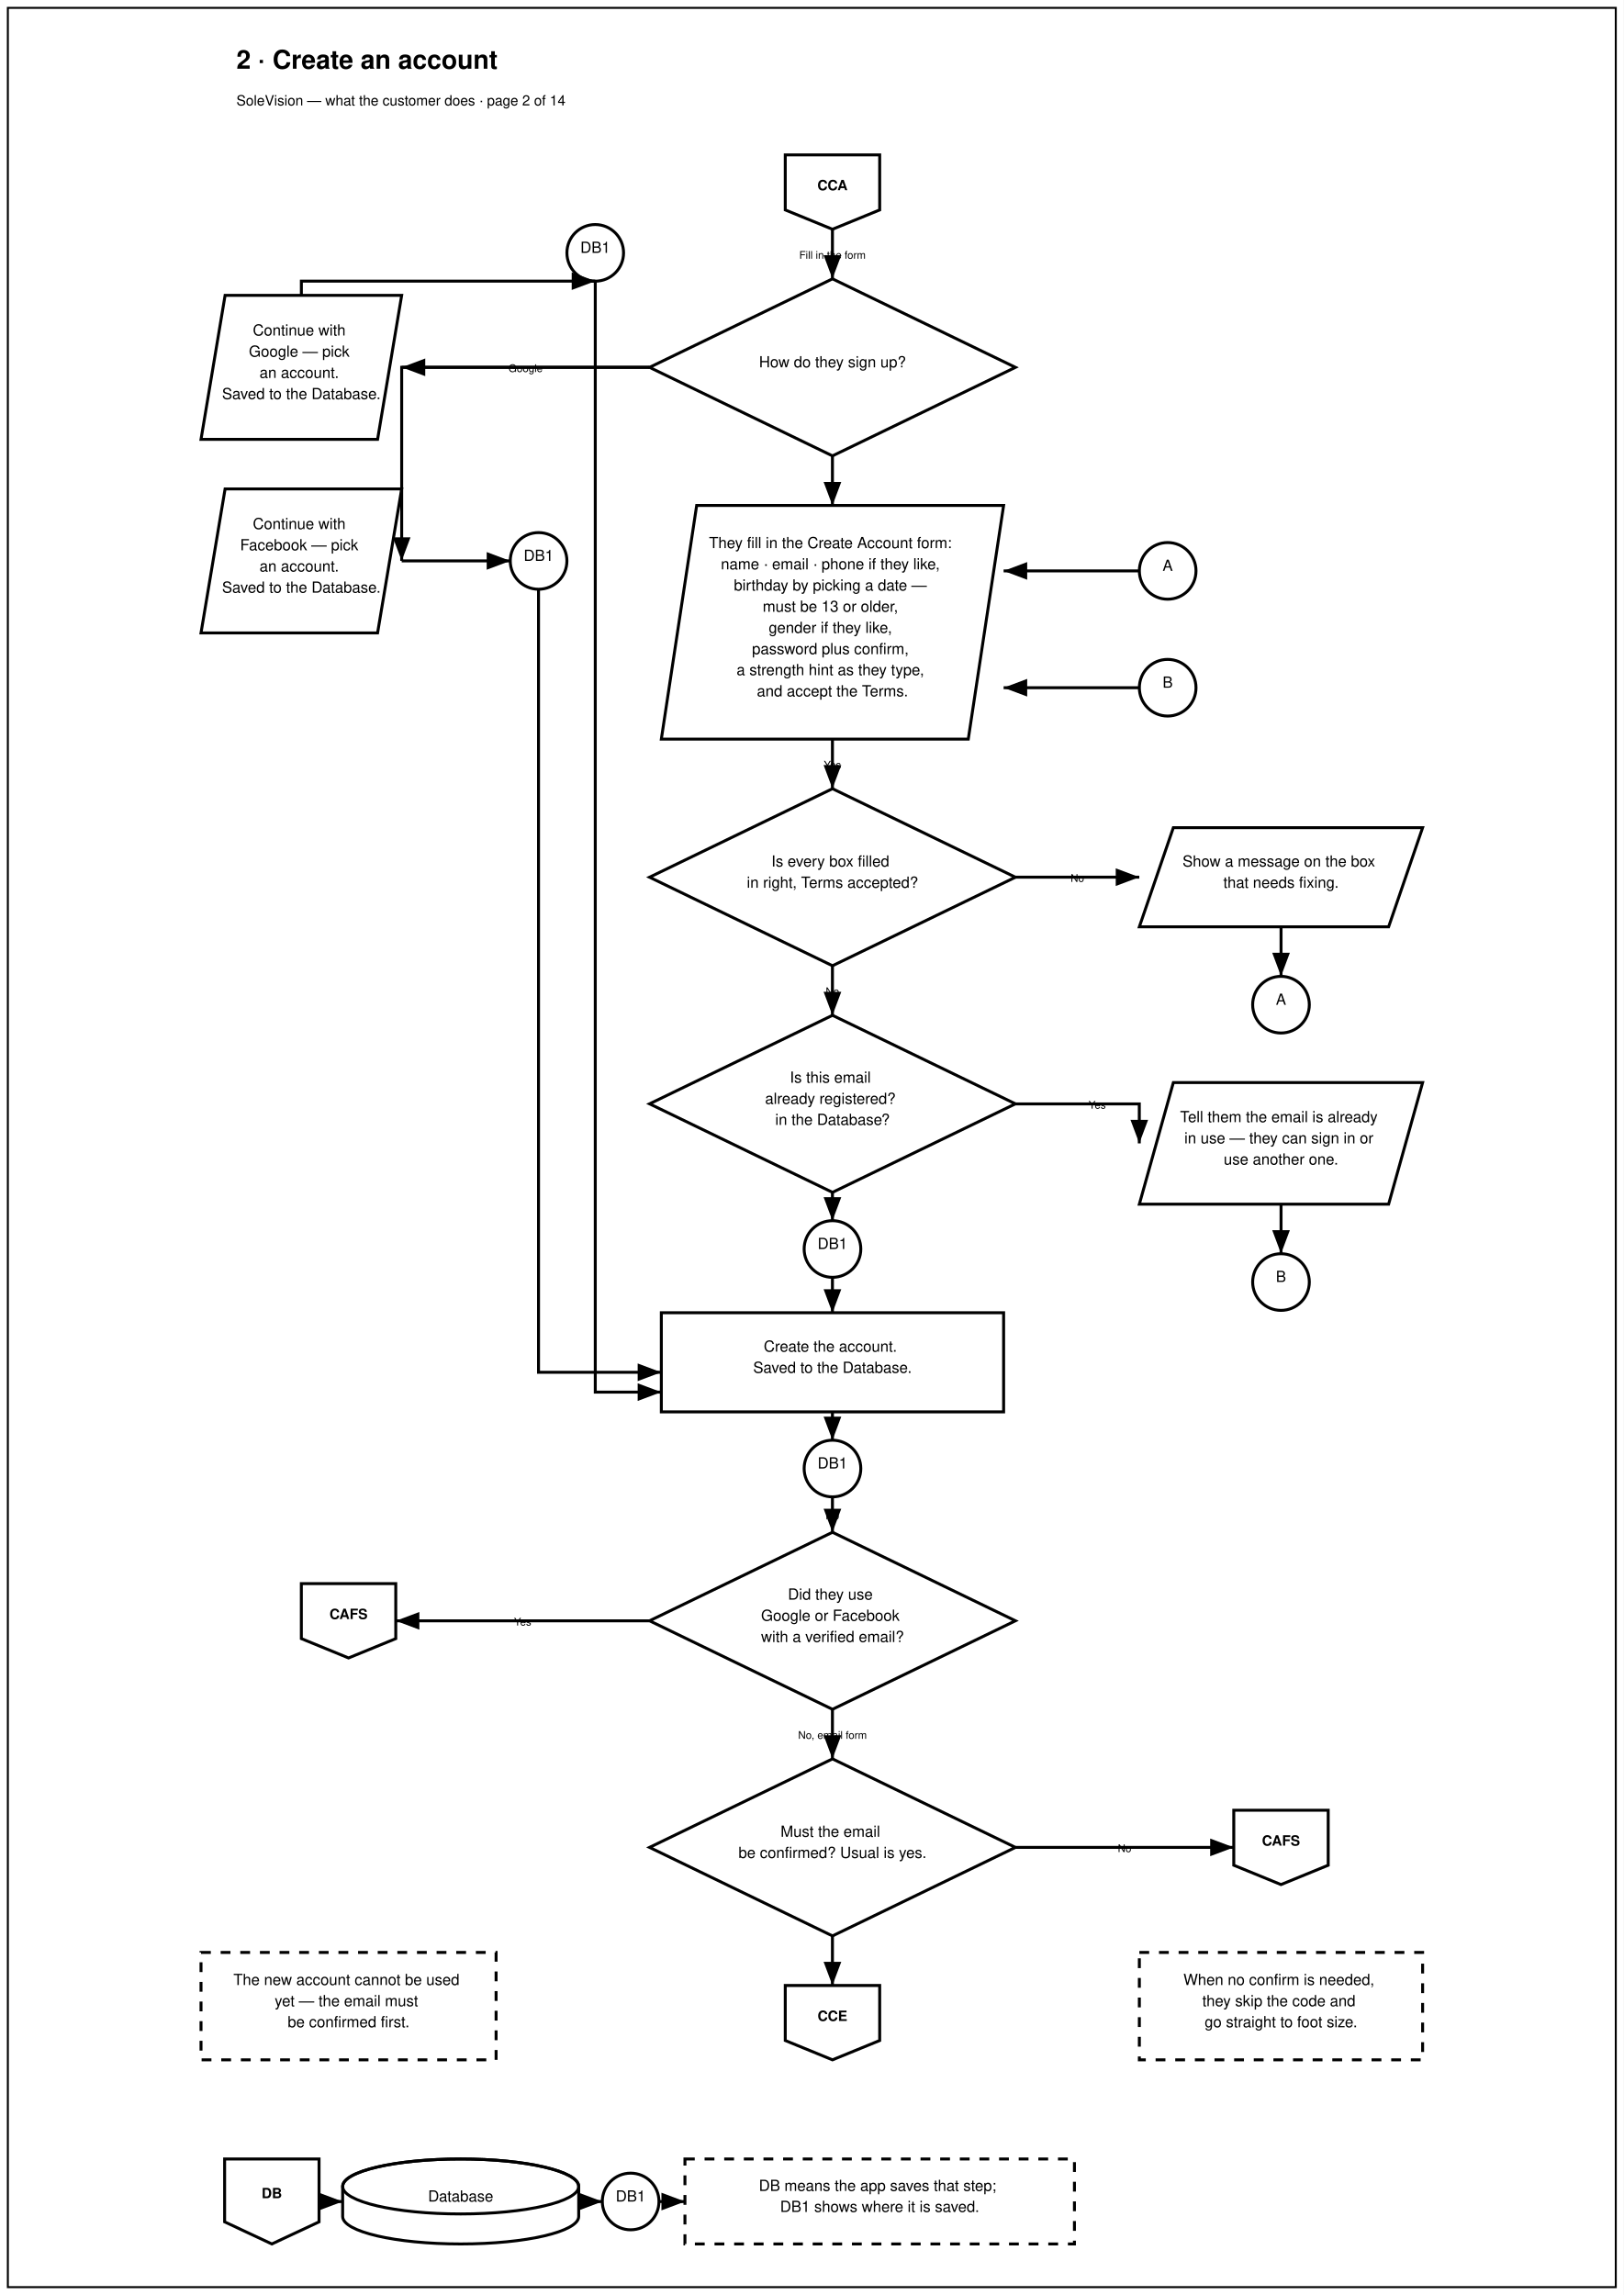
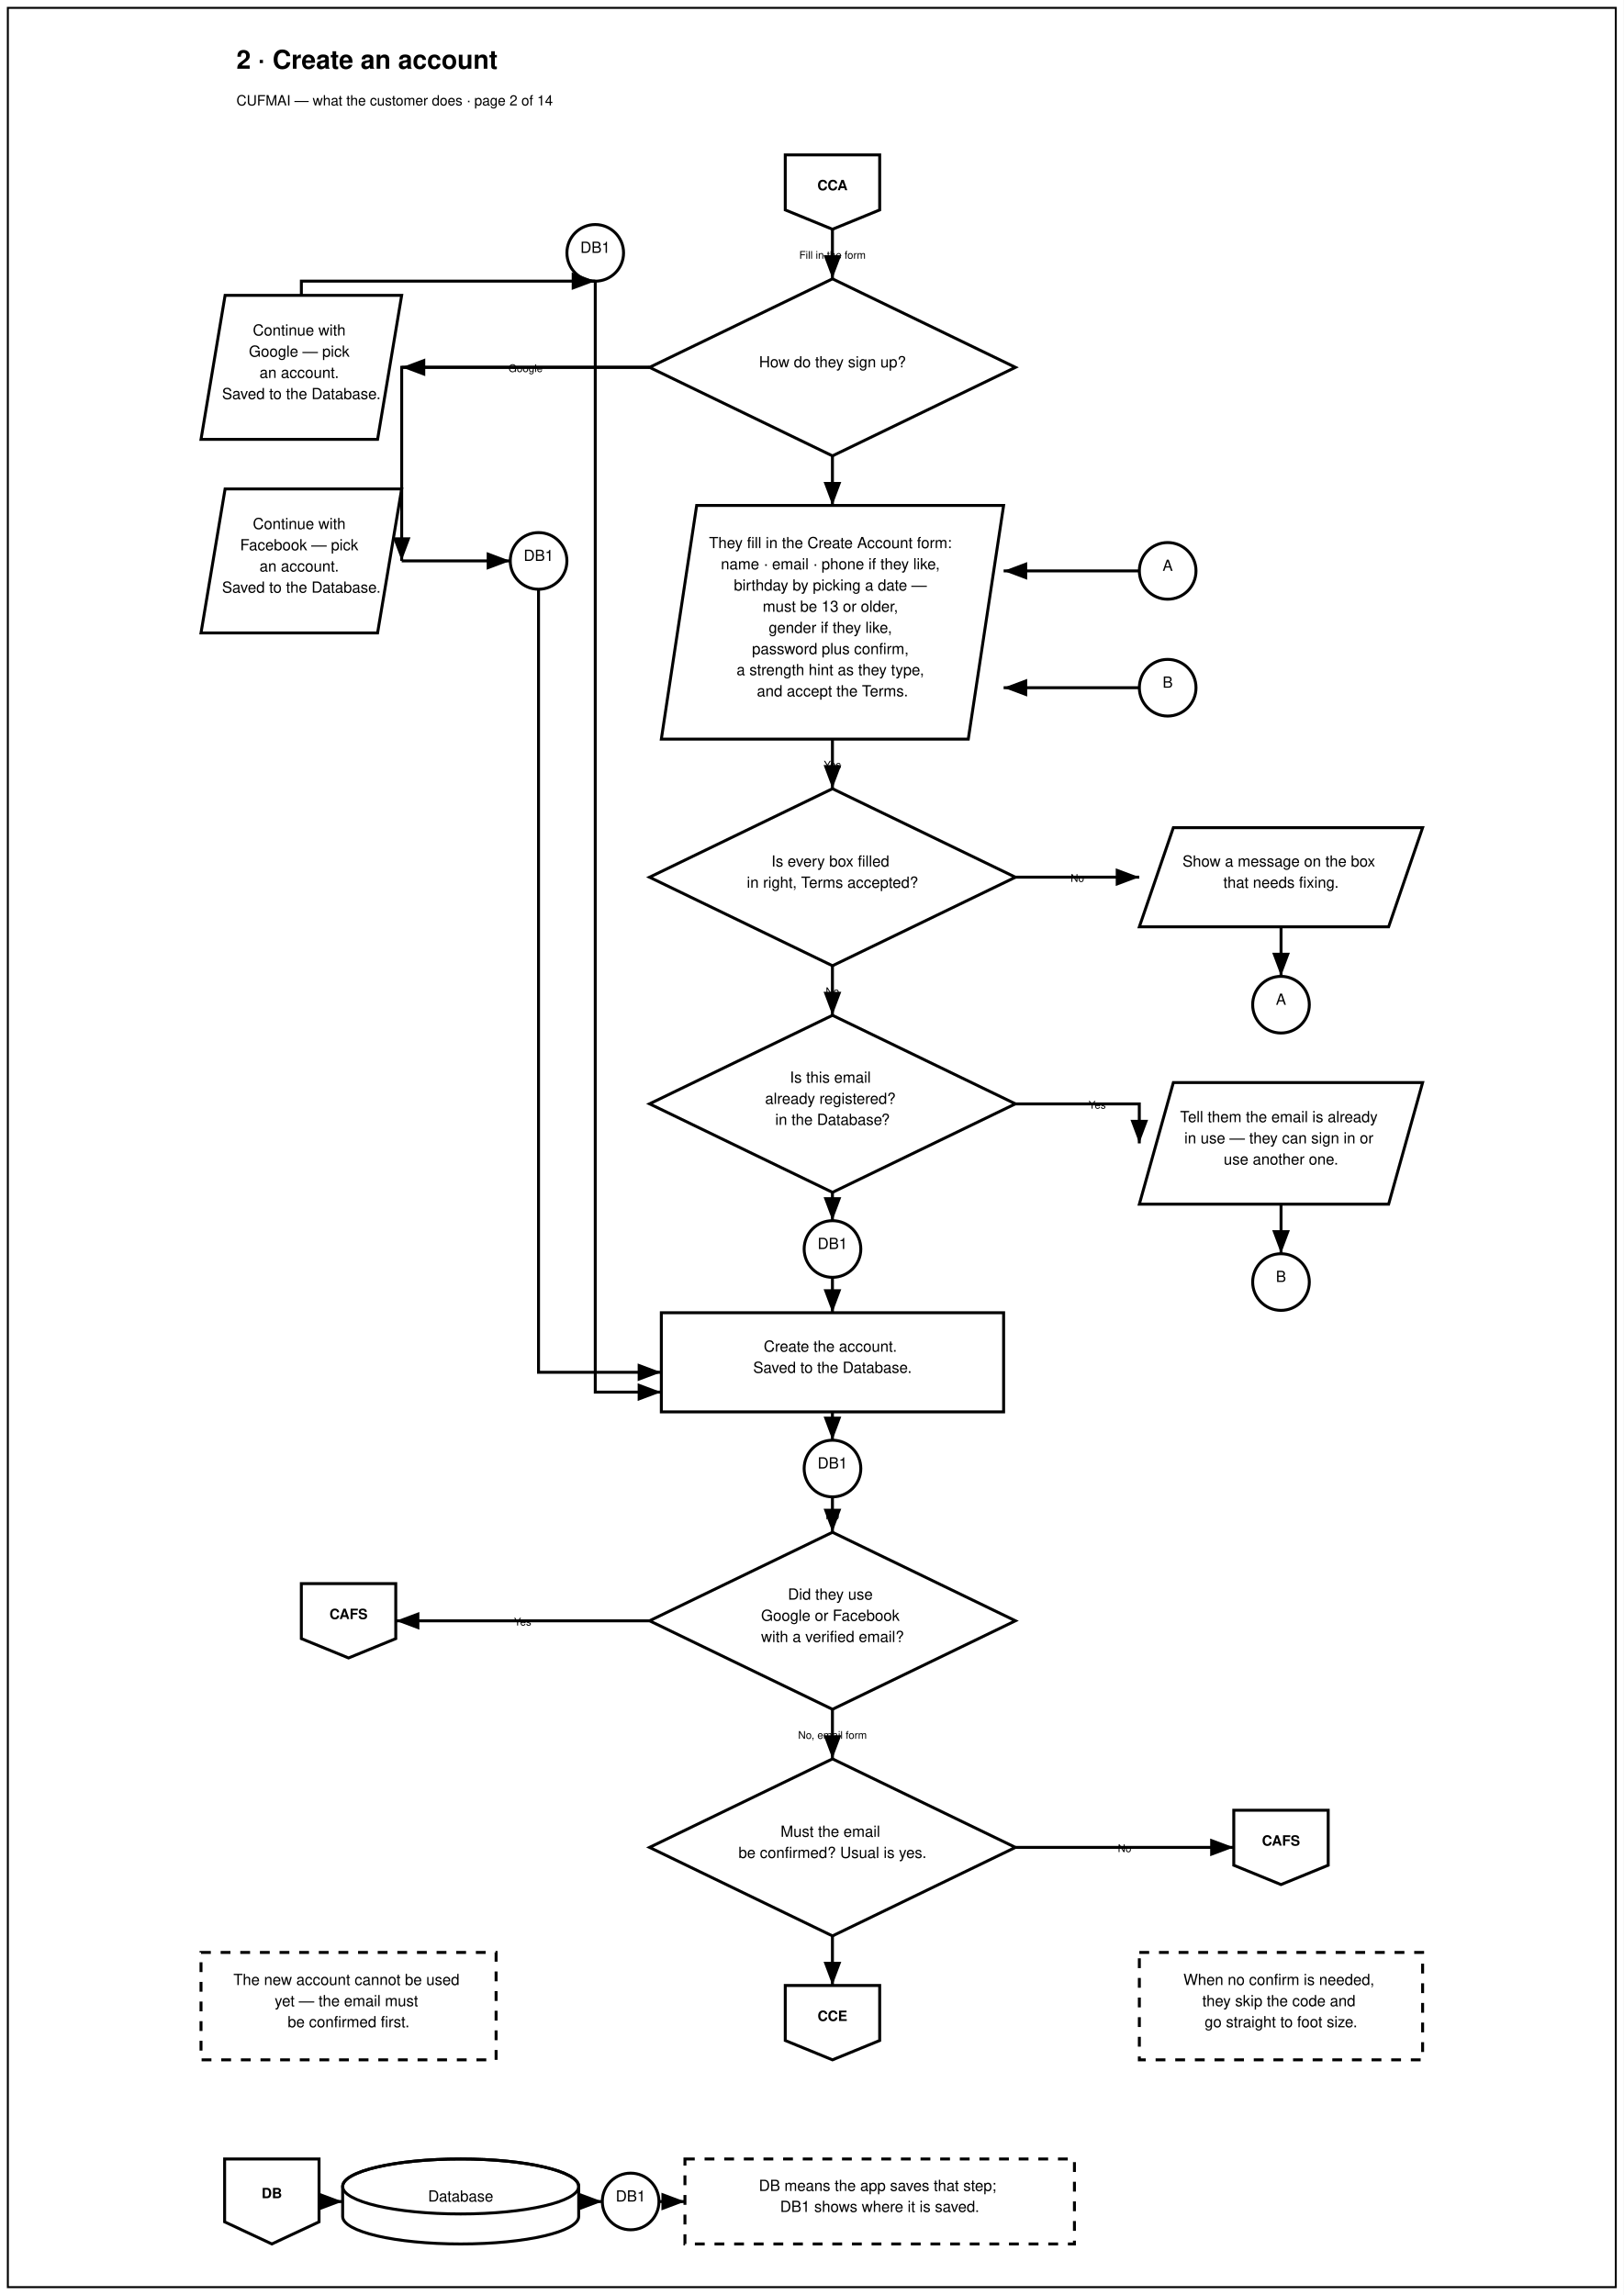
<svg xmlns="http://www.w3.org/2000/svg" width="827" height="1169" viewBox="0 0 827 1169">
  <rect x="0" y="0" width="827" height="1169" fill="#FFFFFF" />
  <defs>
    <marker id="arrow" markerWidth="10" markerHeight="10" refX="8" refY="3" orient="auto" markerUnits="strokeWidth">
      <path d="M0,0 L8,3 L0,6 z" fill="#000000" />
    </marker>
  </defs>
  <rect x="4" y="4" width="819" height="1161" fill="none" stroke="#000000" stroke-width="1" />
  <text font-family="Helvetica, Arial, sans-serif" font-size="13.226" font-weight="bold" fill="#000000" text-anchor="start">
    <tspan x="120.423" y="35.0">2 · Create an account</tspan>
  </text>
  <text font-family="Helvetica, Arial, sans-serif" font-size="7.214" fill="#000000" text-anchor="start">
-     <tspan x="120.423" y="53.7">SoleVision — what the customer does · page 2 of 14</tspan>
+     <tspan x="120.423" y="53.7">CUFMAI — what the customer does · page 2 of 14</tspan>
  </text>
  <polyline points="424.0,116.8 424.0,142.0" fill="none" stroke="#000000" stroke-width="1.5" marker-end="url(#arrow)" />
  <polyline points="330.8,187.1 204.6,187.1" fill="none" stroke="#000000" stroke-width="1.5" marker-end="url(#arrow)" />
  <polyline points="153.5,150.4 153.5,143.2 303.2,143.2" fill="none" stroke="#000000" stroke-width="1.5" marker-end="url(#arrow)" />
  <polyline points="330.8,187.1 204.6,187.1 204.6,285.7" fill="none" stroke="#000000" stroke-width="1.5" marker-end="url(#arrow)" />
  <polyline points="204.6,285.7 259.9,285.7 259.9,285.7" fill="none" stroke="#000000" stroke-width="1.5" marker-end="url(#arrow)" />
  <polyline points="424.0,232.2 424.0,257.5" fill="none" stroke="#000000" stroke-width="1.5" marker-end="url(#arrow)" />
  <polyline points="424.0,376.5 424.0,401.7" fill="none" stroke="#000000" stroke-width="1.5" marker-end="url(#arrow)" />
  <polyline points="517.2,446.8 580.3,446.8" fill="none" stroke="#000000" stroke-width="1.5" marker-end="url(#arrow)" />
  <polyline points="652.5,472.1 652.5,497.3" fill="none" stroke="#000000" stroke-width="1.5" marker-end="url(#arrow)" />
  <polyline points="424.0,491.9 424.0,517.2" fill="none" stroke="#000000" stroke-width="1.5" marker-end="url(#arrow)" />
  <polyline points="424.0,607.3 424.0,621.8 424.0,621.8" fill="none" stroke="#000000" stroke-width="1.5" marker-end="url(#arrow)" />
  <polyline points="517.2,562.3 580.3,562.3 580.3,582.4" fill="none" stroke="#000000" stroke-width="1.5" marker-end="url(#arrow)" />
  <polyline points="652.5,613.4 652.5,638.6" fill="none" stroke="#000000" stroke-width="1.5" marker-end="url(#arrow)" />
  <polyline points="424.0,650.6 424.0,668.7 424.0,668.7" fill="none" stroke="#000000" stroke-width="1.5" marker-end="url(#arrow)" />
  <polyline points="424.0,719.2 424.0,733.6 424.0,733.6" fill="none" stroke="#000000" stroke-width="1.5" marker-end="url(#arrow)" />
  <polyline points="424.0,762.5 424.0,780.5 424.0,780.5" fill="none" stroke="#000000" stroke-width="1.5" marker-end="url(#arrow)" />
  <polyline points="330.8,825.6 201.6,825.6" fill="none" stroke="#000000" stroke-width="1.5" marker-end="url(#arrow)" />
  <polyline points="424.0,870.7 424.0,895.9" fill="none" stroke="#000000" stroke-width="1.5" marker-end="url(#arrow)" />
  <polyline points="517.2,941.0 628.4,941.0 628.4,941.0" fill="none" stroke="#000000" stroke-width="1.5" marker-end="url(#arrow)" />
  <polyline points="424.0,986.1 424.0,1011.3" fill="none" stroke="#000000" stroke-width="1.5" marker-end="url(#arrow)" />
  <polyline points="162.5,1121.4 174.5,1121.4" fill="none" stroke="#000000" stroke-width="1.5" marker-end="url(#arrow)" />
  <polyline points="294.8,1121.4 306.8,1121.4" fill="none" stroke="#000000" stroke-width="1.5" marker-end="url(#arrow)" />
  <polyline points="335.6,1121.4 348.9,1121.4" fill="none" stroke="#000000" stroke-width="1.5" marker-end="url(#arrow)" />
  <polyline points="580.3,290.8 511.2,290.8" fill="none" stroke="#000000" stroke-width="1.5" marker-end="url(#arrow)" />
  <polyline points="580.3,350.3 511.2,350.3 511.2,350.3" fill="none" stroke="#000000" stroke-width="1.5" marker-end="url(#arrow)" />
  <polyline points="303.2,143.2 303.2,709.1 336.8,709.1" fill="none" stroke="#000000" stroke-width="1.5" marker-end="url(#arrow)" />
  <polyline points="274.3,300.1 274.3,699.0 336.8,699.0" fill="none" stroke="#000000" stroke-width="1.5" marker-end="url(#arrow)" />
  <text font-family="Helvetica, Arial, sans-serif" font-size="5.411" fill="#000000" text-anchor="middle">
    <tspan x="424.021" y="131.8">Fill in the form</tspan>
  </text>
  <text font-family="Helvetica, Arial, sans-serif" font-size="5.411" fill="#000000" text-anchor="middle">
    <tspan x="267.713" y="189.5">Google</tspan>
  </text>
  <text font-family="Helvetica, Arial, sans-serif" font-size="5.411" fill="#000000" text-anchor="middle">
    <tspan x="424.021" y="391.5">Yes</tspan>
  </text>
  <text font-family="Helvetica, Arial, sans-serif" font-size="5.411" fill="#000000" text-anchor="middle">
    <tspan x="548.766" y="449.2">No</tspan>
  </text>
  <text font-family="Helvetica, Arial, sans-serif" font-size="5.411" fill="#000000" text-anchor="middle">
    <tspan x="424.021" y="506.9">No</tspan>
  </text>
  <text font-family="Helvetica, Arial, sans-serif" font-size="5.411" fill="#000000" text-anchor="middle">
    <tspan x="558.836" y="564.7">Yes</tspan>
  </text>
  <text font-family="Helvetica, Arial, sans-serif" font-size="5.411" fill="#000000" text-anchor="middle">
    <tspan x="424.021" y="773.9">No</tspan>
  </text>
  <text font-family="Helvetica, Arial, sans-serif" font-size="5.411" fill="#000000" text-anchor="middle">
    <tspan x="266.21" y="828.0">Yes</tspan>
  </text>
  <text font-family="Helvetica, Arial, sans-serif" font-size="5.411" fill="#000000" text-anchor="middle">
    <tspan x="424.021" y="885.7">No, email form</tspan>
  </text>
  <text font-family="Helvetica, Arial, sans-serif" font-size="5.411" fill="#000000" text-anchor="middle">
    <tspan x="572.814" y="943.4">No</tspan>
  </text>
  <polygon points="399.973,78.904 448.068,78.904 448.068,106.931 424.021,116.779 399.973,106.931" fill="none" stroke="#000000" stroke-width="1.5" />
  <text font-family="Helvetica, Arial, sans-serif" font-size="7.214" font-weight="bold" fill="#000000" text-anchor="middle">
    <tspan x="424.021" y="96.9">CCA</tspan>
  </text>
  <polygon points="424.021,142.029 517.204,187.117 424.021,232.206 330.837,187.117" fill="none" stroke="#000000" stroke-width="1.5" />
  <text font-family="Helvetica, Arial, sans-serif" font-size="7.815" fill="#000000" text-anchor="middle">
    <tspan x="424.021" y="187.1">How do they sign up?</tspan>
  </text>
  <polygon points="114.651,150.445 204.589,150.445 192.324,223.79 102.387,223.79" fill="none" stroke="#000000" stroke-width="1.5" />
  <text font-family="Helvetica, Arial, sans-serif" font-size="7.815" fill="#000000" text-anchor="middle">
    <tspan x="153.488" y="170.9">Continue with</tspan>
    <tspan x="153.488" y="181.7">Google — pick</tspan>
    <tspan x="153.488" y="192.5">an account.</tspan>
    <tspan x="153.488" y="203.3">Saved to the Database.</tspan>
  </text>
  <circle cx="303.183" cy="128.802" r="14.428" fill="none" stroke="#000000" stroke-width="1.5" />
  <text font-family="Helvetica, Arial, sans-serif" font-size="7.815" fill="#000000" text-anchor="middle">
    <tspan x="303.183" y="128.8">DB1</tspan>
  </text>
  <polygon points="114.651,249.039 204.589,249.039 192.324,322.384 102.387,322.384" fill="none" stroke="#000000" stroke-width="1.5" />
  <text font-family="Helvetica, Arial, sans-serif" font-size="7.815" fill="#000000" text-anchor="middle">
    <tspan x="153.488" y="269.5">Continue with</tspan>
    <tspan x="153.488" y="280.3">Facebook — pick</tspan>
    <tspan x="153.488" y="291.1">an account.</tspan>
    <tspan x="153.488" y="301.9">Saved to the Database.</tspan>
  </text>
  <circle cx="274.326" cy="285.712" r="14.428" fill="none" stroke="#000000" stroke-width="1.5" />
  <text font-family="Helvetica, Arial, sans-serif" font-size="7.815" fill="#000000" text-anchor="middle">
    <tspan x="274.326" y="285.7">DB1</tspan>
  </text>
  <polygon points="354.849,257.456 511.192,257.456 493.192,376.49 336.849,376.49" fill="none" stroke="#000000" stroke-width="1.5" />
  <text font-family="Helvetica, Arial, sans-serif" font-size="7.815" fill="#000000" text-anchor="middle">
    <tspan x="424.021" y="279.2">They fill in the Create Account form:</tspan>
    <tspan x="424.021" y="290.0">name · email · phone if they like,</tspan>
    <tspan x="424.021" y="300.8">birthday by picking a date —</tspan>
    <tspan x="424.021" y="311.6">must be 13 or older,</tspan>
    <tspan x="424.021" y="322.4">gender if they like,</tspan>
    <tspan x="424.021" y="333.2">password plus confirm,</tspan>
    <tspan x="424.021" y="343.9">a strength hint as they type,</tspan>
    <tspan x="424.021" y="354.7">and accept the Terms.</tspan>
  </text>
  <polygon points="424.021,401.74 517.204,446.829 424.021,491.918 330.837,446.829" fill="none" stroke="#000000" stroke-width="1.5" />
  <text font-family="Helvetica, Arial, sans-serif" font-size="7.815" fill="#000000" text-anchor="middle">
    <tspan x="424.021" y="441.4">Is every box filled</tspan>
    <tspan x="424.021" y="452.2">in right, Terms accepted?</tspan>
  </text>
  <polygon points="597.643,421.579 724.613,421.579 707.299,472.079 580.329,472.079" fill="none" stroke="#000000" stroke-width="1.5" />
  <text font-family="Helvetica, Arial, sans-serif" font-size="7.815" fill="#000000" text-anchor="middle">
    <tspan x="652.471" y="441.4">Show a message on the box</tspan>
    <tspan x="652.471" y="452.2">that needs fixing.</tspan>
  </text>
  <circle cx="652.471" cy="511.757" r="14.428" fill="none" stroke="#000000" stroke-width="1.5" />
  <text font-family="Helvetica, Arial, sans-serif" font-size="7.815" fill="#000000" text-anchor="middle">
    <tspan x="652.471" y="511.8">A</tspan>
  </text>
  <polygon points="424.021,517.167 517.204,562.256 424.021,607.345 330.837,562.256" fill="none" stroke="#000000" stroke-width="1.5" />
  <text font-family="Helvetica, Arial, sans-serif" font-size="7.815" fill="#000000" text-anchor="middle">
    <tspan x="424.021" y="551.5">Is this email</tspan>
    <tspan x="424.021" y="562.3">already registered?</tspan>
    <tspan x="424.021" y="573.0">in the Database?</tspan>
  </text>
  <circle cx="424.021" cy="636.202" r="14.428" fill="none" stroke="#000000" stroke-width="1.5" />
  <text font-family="Helvetica, Arial, sans-serif" font-size="7.815" fill="#000000" text-anchor="middle">
    <tspan x="424.021" y="636.2">DB1</tspan>
  </text>
  <polygon points="597.643,551.435 724.613,551.435 707.299,613.357 580.329,613.357" fill="none" stroke="#000000" stroke-width="1.5" />
  <text font-family="Helvetica, Arial, sans-serif" font-size="7.815" fill="#000000" text-anchor="middle">
    <tspan x="652.471" y="571.6">Tell them the email is already</tspan>
    <tspan x="652.471" y="582.4">in use — they can sign in or</tspan>
    <tspan x="652.471" y="593.2">use another one.</tspan>
  </text>
  <circle cx="652.471" cy="653.035" r="14.428" fill="none" stroke="#000000" stroke-width="1.5" />
  <text font-family="Helvetica, Arial, sans-serif" font-size="7.815" fill="#000000" text-anchor="middle">
    <tspan x="652.471" y="653.0">B</tspan>
  </text>
  <rect x="336.849" y="668.666" width="174.343" height="50.499" rx="0" fill="none" stroke="#000000" stroke-width="1.5" />
  <text font-family="Helvetica, Arial, sans-serif" font-size="7.815" fill="#000000" text-anchor="middle">
    <tspan x="424.021" y="688.5">Create the account.</tspan>
    <tspan x="424.021" y="699.3">Saved to the Database.</tspan>
  </text>
  <circle cx="424.021" cy="748.022" r="14.428" fill="none" stroke="#000000" stroke-width="1.5" />
  <text font-family="Helvetica, Arial, sans-serif" font-size="7.815" fill="#000000" text-anchor="middle">
    <tspan x="424.021" y="748.0">DB1</tspan>
  </text>
  <polygon points="424.021,780.486 517.204,825.575 424.021,870.664 330.837,825.575" fill="none" stroke="#000000" stroke-width="1.5" />
  <text font-family="Helvetica, Arial, sans-serif" font-size="7.815" fill="#000000" text-anchor="middle">
    <tspan x="424.021" y="814.8">Did they use</tspan>
    <tspan x="424.021" y="825.6">Google or Facebook</tspan>
    <tspan x="424.021" y="836.4">with a verified email?</tspan>
  </text>
  <polygon points="153.488,806.638 201.583,806.638 201.583,834.665 177.535,844.512 153.488,834.665" fill="none" stroke="#000000" stroke-width="1.5" />
  <text font-family="Helvetica, Arial, sans-serif" font-size="7.214" font-weight="bold" fill="#000000" text-anchor="middle">
    <tspan x="177.535" y="824.7">CAFS</tspan>
  </text>
  <polygon points="424.021,895.913 517.204,941.002 424.021,986.091 330.837,941.002" fill="none" stroke="#000000" stroke-width="1.5" />
  <text font-family="Helvetica, Arial, sans-serif" font-size="7.815" fill="#000000" text-anchor="middle">
    <tspan x="424.021" y="935.6">Must the email</tspan>
    <tspan x="424.021" y="946.4">be confirmed? Usual is yes.</tspan>
  </text>
  <polygon points="628.423,922.065 676.518,922.065 676.518,950.092 652.471,959.939 628.423,950.092" fill="none" stroke="#000000" stroke-width="1.5" />
  <text font-family="Helvetica, Arial, sans-serif" font-size="7.214" font-weight="bold" fill="#000000" text-anchor="middle">
    <tspan x="652.471" y="940.1">CAFS</tspan>
  </text>
  <polygon points="399.973,1011.341 448.068,1011.341 448.068,1039.368 424.021,1049.215 399.973,1039.368" fill="none" stroke="#000000" stroke-width="1.5" />
  <text font-family="Helvetica, Arial, sans-serif" font-size="7.214" font-weight="bold" fill="#000000" text-anchor="middle">
    <tspan x="424.021" y="1029.4">CCE</tspan>
  </text>
  <rect x="102.387" y="994.508" width="150.296" height="54.708" rx="0" fill="none" stroke="#000000" stroke-width="1.5" stroke-dasharray="5 5" />
  <text font-family="Helvetica, Arial, sans-serif" font-size="7.815" fill="#000000" text-anchor="middle">
    <tspan x="177.535" y="1011.1">The new account cannot be used</tspan>
    <tspan x="177.535" y="1021.9">yet — the email must</tspan>
    <tspan x="177.535" y="1032.6">be confirmed first.</tspan>
  </text>
  <rect x="580.329" y="994.508" width="144.284" height="54.708" rx="0" fill="none" stroke="#000000" stroke-width="1.5" stroke-dasharray="5 5" />
  <text font-family="Helvetica, Arial, sans-serif" font-size="7.815" fill="#000000" text-anchor="middle">
    <tspan x="652.471" y="1011.1">When no confirm is needed,</tspan>
    <tspan x="652.471" y="1021.9">they skip the code and</tspan>
    <tspan x="652.471" y="1032.6">go straight to foot size.</tspan>
  </text>
  <polygon points="114.411,1099.715 162.506,1099.715 162.506,1131.746 138.458,1143 114.411,1131.746" fill="none" stroke="#000000" stroke-width="1.5" />
  <text font-family="Helvetica, Arial, sans-serif" font-size="7.214" font-weight="bold" fill="#000000" text-anchor="middle">
    <tspan x="138.458" y="1119.7">DB</tspan>
  </text>
  <path d="M174.529,1113.715 L174.529,1129 A60.118,14 0 0,0 294.766,1129 L294.766,1113.715 A60.118,14 0 0,0 174.529,1113.715 Z" fill="none" stroke="#000000" stroke-width="1.5" />
  <ellipse cx="234.648" cy="1113.715" rx="60.118" ry="14" fill="none" stroke="#000000" stroke-width="1.5" />
  <text font-family="Helvetica, Arial, sans-serif" font-size="7.815" fill="#000000" text-anchor="middle">
    <tspan x="234.648" y="1121.4">Database</tspan>
  </text>
  <circle cx="321.218" cy="1121.357" r="14.428" fill="none" stroke="#000000" stroke-width="1.5" />
  <text font-family="Helvetica, Arial, sans-serif" font-size="7.815" fill="#000000" text-anchor="middle">
    <tspan x="321.218" y="1121.4">DB1</tspan>
  </text>
  <rect x="348.873" y="1099.715" width="198.391" height="43.285" rx="0" fill="none" stroke="#000000" stroke-width="1.5" stroke-dasharray="5 5" />
  <text font-family="Helvetica, Arial, sans-serif" font-size="7.815" fill="#000000" text-anchor="middle">
    <tspan x="448.068" y="1116.0">DB means the app saves that step;</tspan>
    <tspan x="448.068" y="1126.7">DB1 shows where it is saved.</tspan>
  </text>
  <circle cx="594.757" cy="290.786" r="14.428" fill="none" stroke="#000000" stroke-width="1.5" />
  <text font-family="Helvetica, Arial, sans-serif" font-size="7.815" fill="#000000" text-anchor="middle">
    <tspan x="594.757" y="290.8">A</tspan>
  </text>
  <circle cx="594.757" cy="350.303" r="14.428" fill="none" stroke="#000000" stroke-width="1.5" />
  <text font-family="Helvetica, Arial, sans-serif" font-size="7.815" fill="#000000" text-anchor="middle">
    <tspan x="594.757" y="350.3">B</tspan>
  </text>
</svg>
